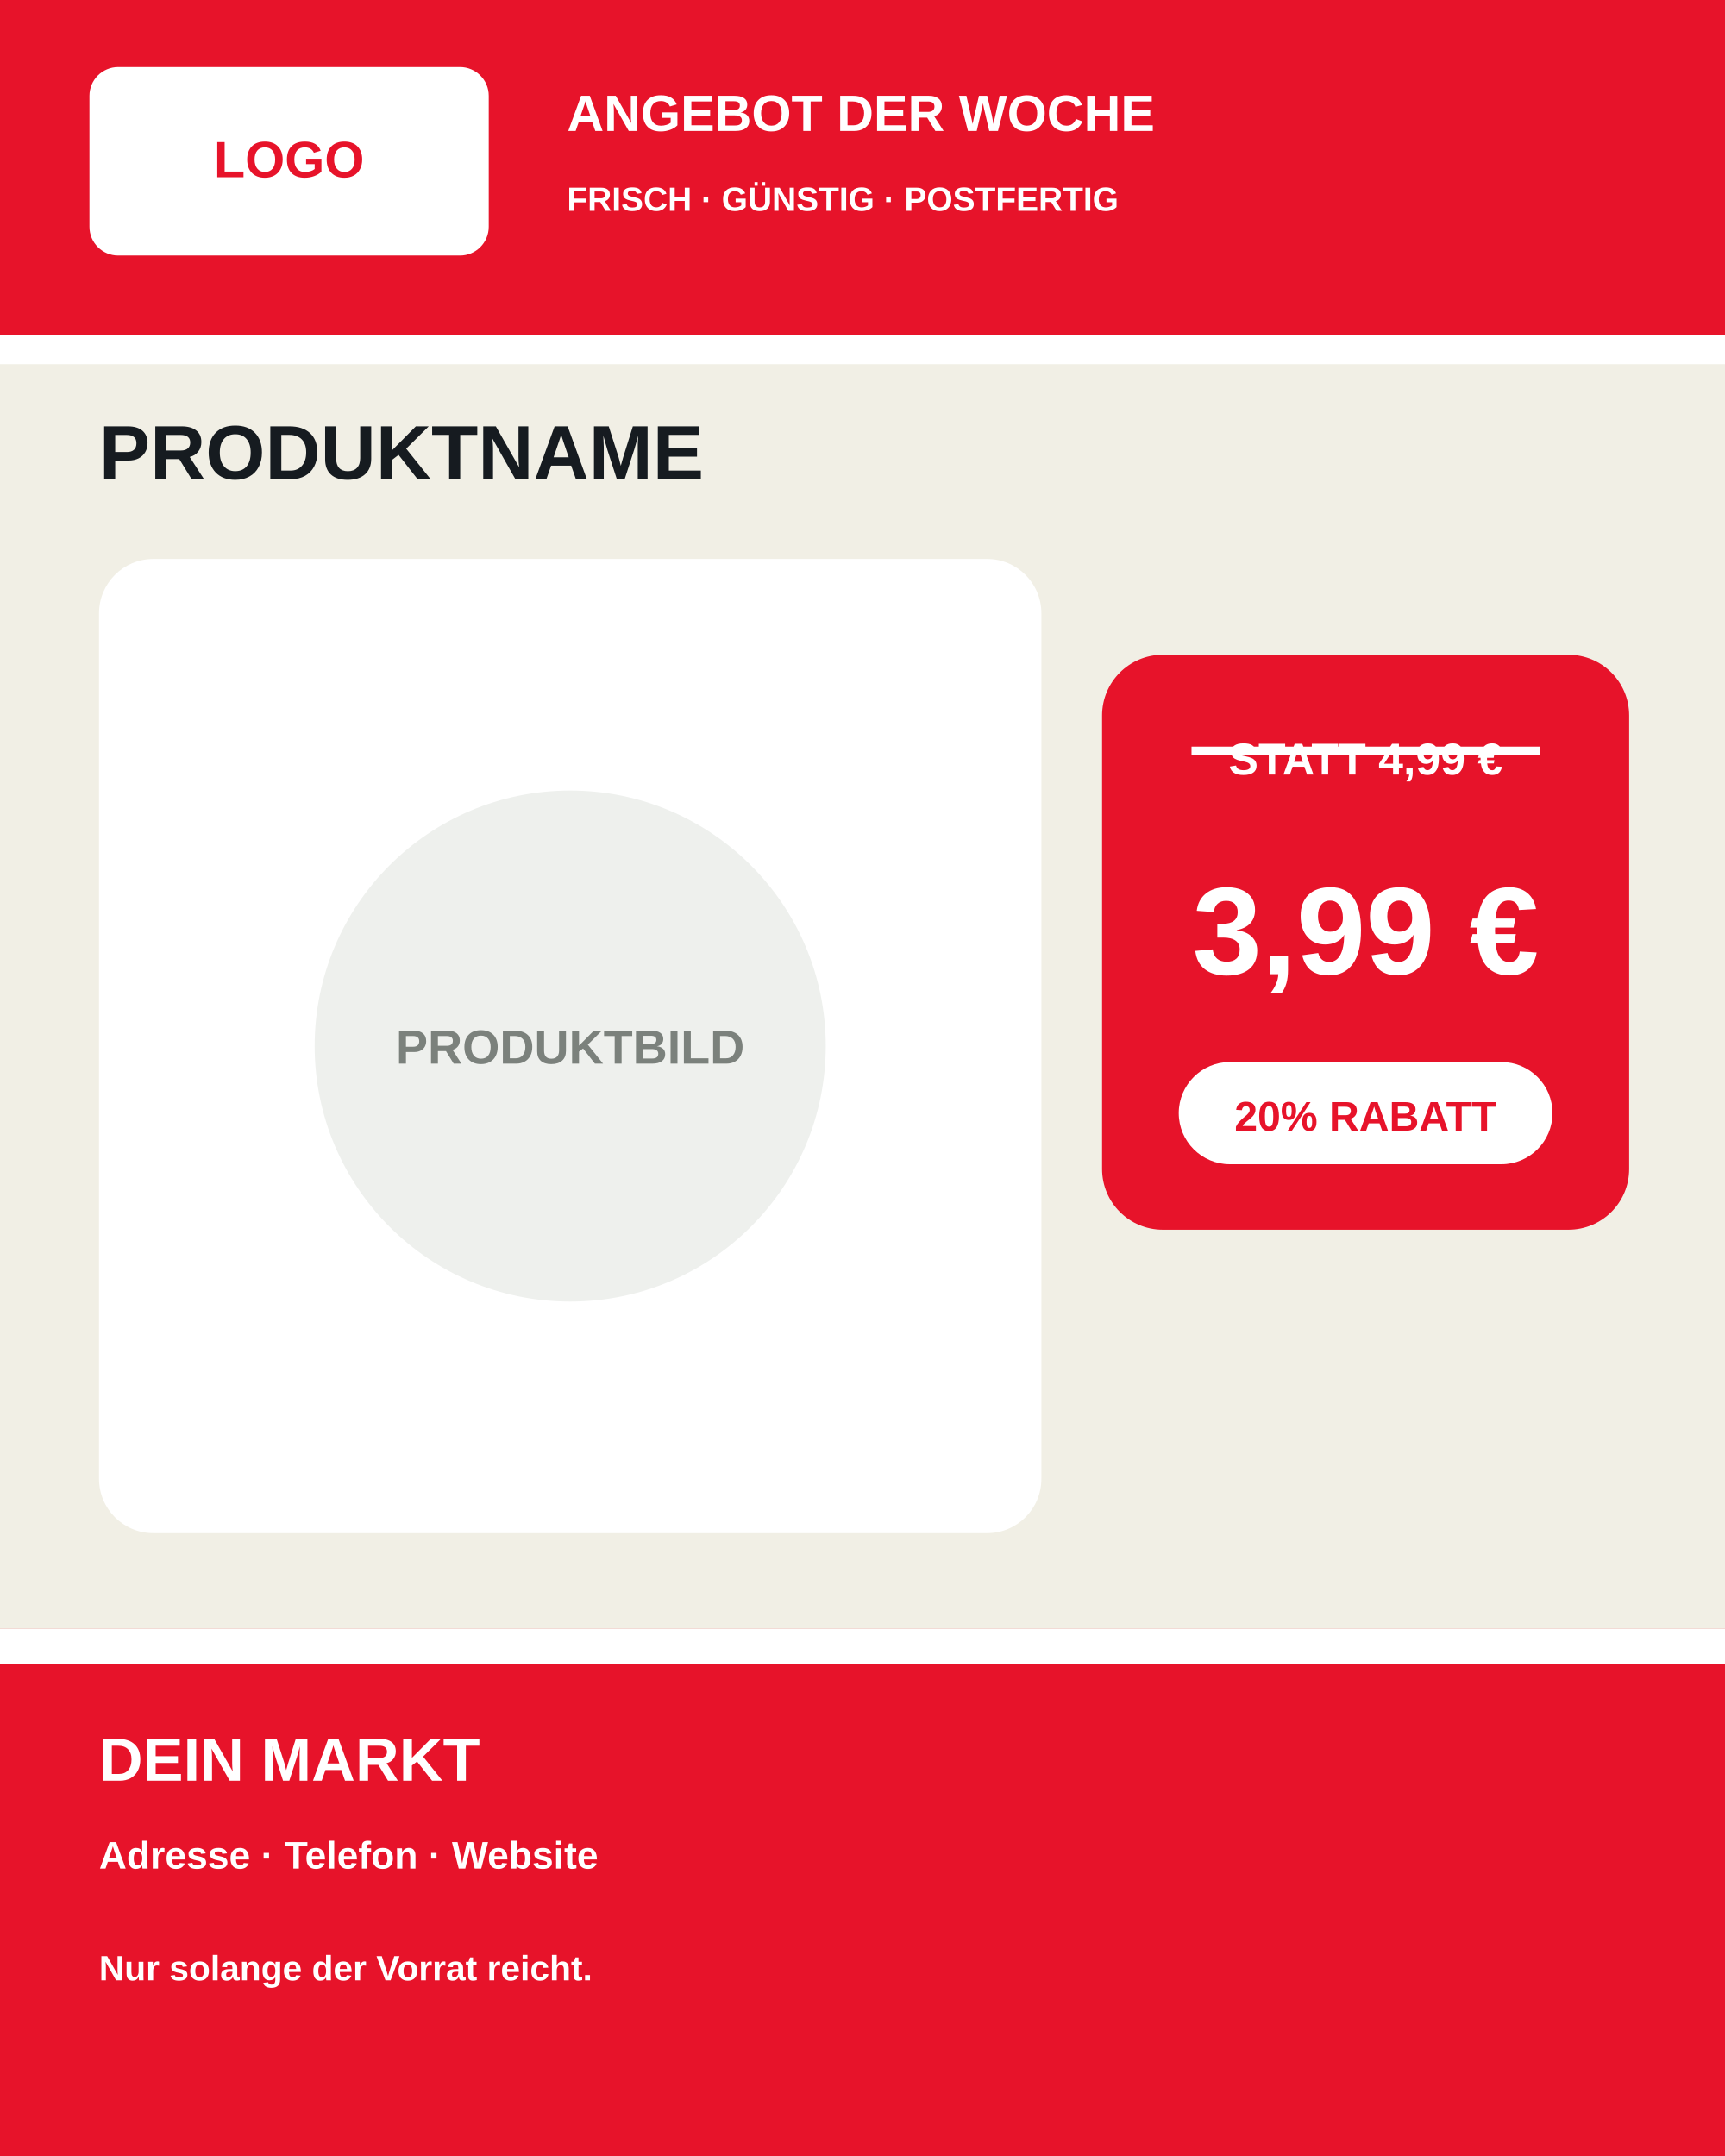
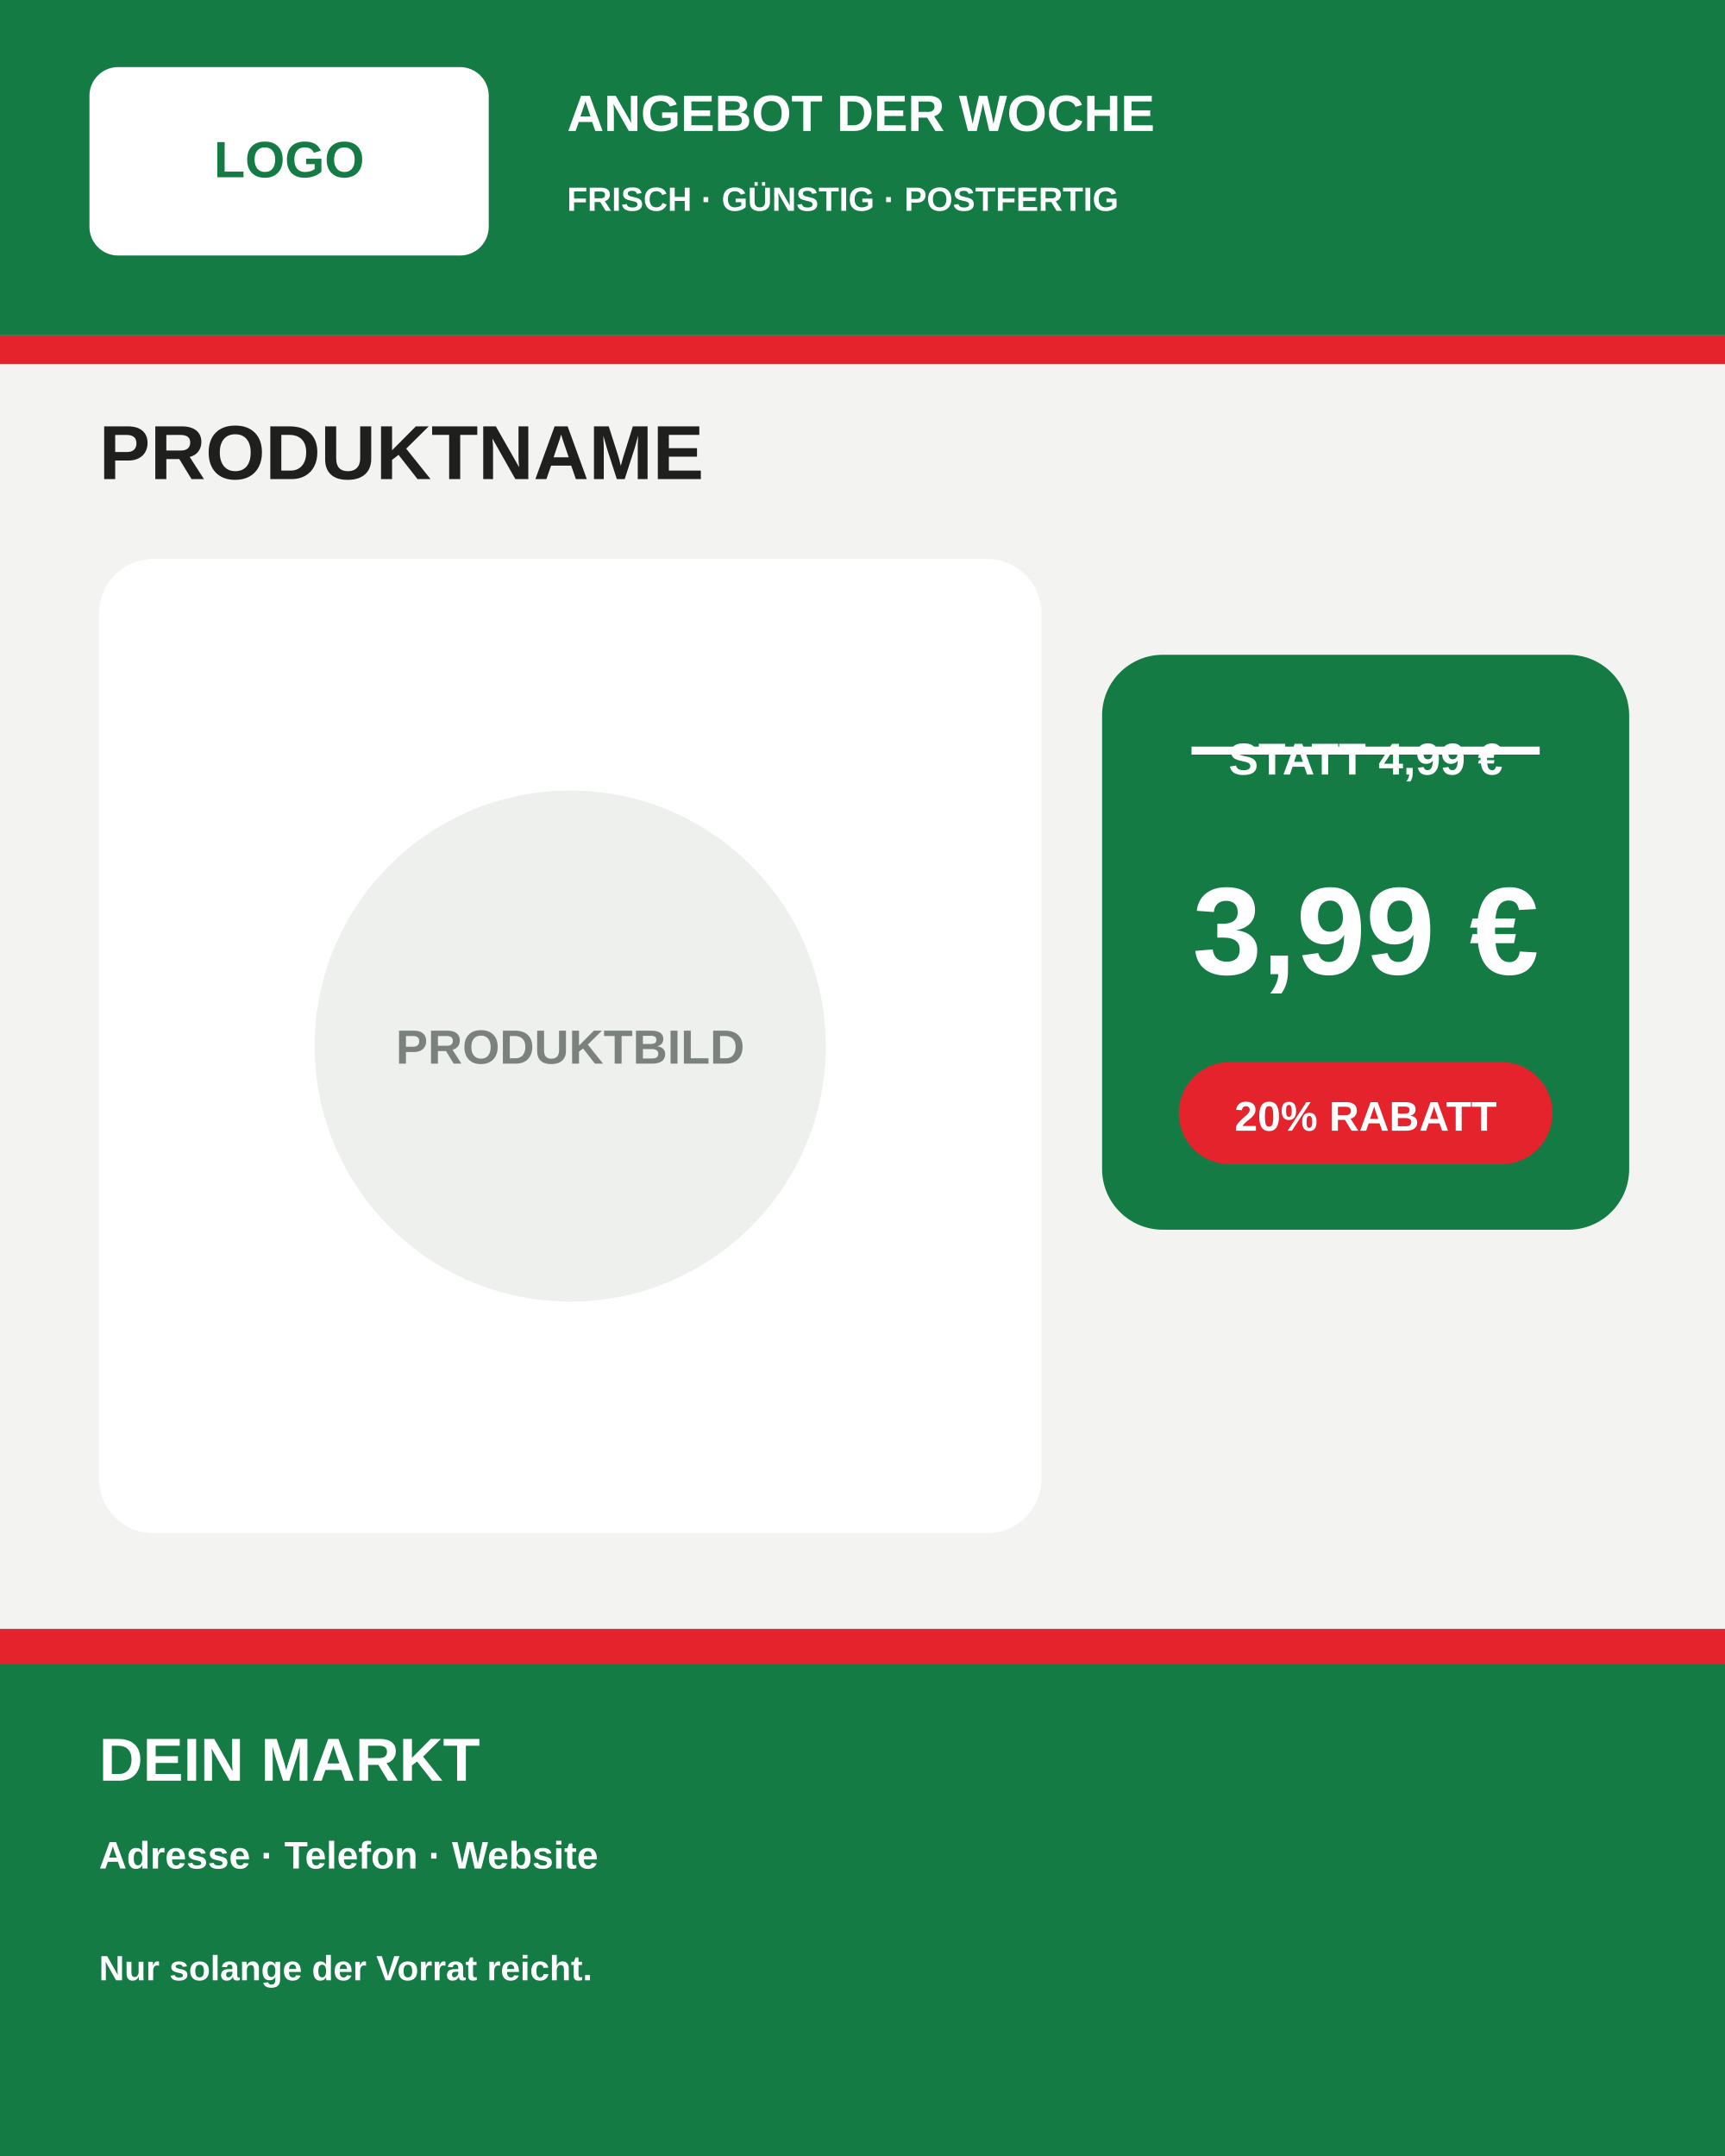
<svg xmlns="http://www.w3.org/2000/svg" width="1080" height="1350" viewBox="0 0 1080 1350">
-   <rect width="1080" height="1350" fill="#F1EFE5" />
-   <rect x="0" y="0" width="1080" height="210" fill="#E7132A" />
-   <rect x="0" y="210" width="1080" height="18" fill="#FFFFFF" />
+   <rect width="1080" height="1350" fill="#F3F4F1" />
+   <rect x="0" y="0" width="1080" height="210" fill="#137B43" />
+   <rect x="0" y="210" width="1080" height="18" fill="#E4232D" />
  <rect x="56" y="42" width="250" height="118" rx="18" fill="#fff" />
-   <text x="181" y="111" text-anchor="middle" font-family="Arial,Helvetica,sans-serif" font-size="32" font-weight="800" fill="#E7132A">LOGO</text>
+   <text x="181" y="111" text-anchor="middle" font-family="Arial,Helvetica,sans-serif" font-size="32" font-weight="800" fill="#137B43">LOGO</text>
  <text x="355" y="82" font-family="Arial,Helvetica,sans-serif" font-size="32" font-weight="800" fill="#fff">ANGEBOT DER WOCHE</text>
  <text x="355" y="132" font-family="Arial,Helvetica,sans-serif" font-size="21" font-weight="700" fill="#fff">FRISCH · GÜNSTIG · POSTFERTIG</text>
-   <text x="62" y="300" font-family="Arial,Helvetica,sans-serif" font-size="48" font-weight="900" fill="#161B20">PRODUKTNAME</text>
+   <text x="62" y="300" font-family="Arial,Helvetica,sans-serif" font-size="48" font-weight="900" fill="#1F1F1E">PRODUKTNAME</text>
  <rect x="62" y="350" width="590" height="610" rx="34" fill="#fff" />
  <circle cx="357" cy="655" r="160" fill="#EEF0ED" />
  <text x="357" y="666" text-anchor="middle" font-family="Arial,Helvetica,sans-serif" font-size="30" font-weight="800" fill="#7B817C">PRODUKTBILD</text>
-   <rect x="690" y="410" width="330" height="360" rx="38" fill="#E7132A" />
+   <rect x="690" y="410" width="330" height="360" rx="38" fill="#137B43" />
  <text x="855" y="485" text-anchor="middle" font-family="Arial,Helvetica,sans-serif" font-size="28" font-weight="800" fill="#fff">STATT 4,99 €</text>
  <line x1="746" y1="470" x2="964" y2="470" stroke="#fff" stroke-width="5" />
  <text x="855" y="610" text-anchor="middle" font-family="Arial,Helvetica,sans-serif" font-size="78" font-weight="900" fill="#fff">3,99 €</text>
-   <rect x="738" y="665" width="234" height="64" rx="32" fill="#FFFFFF" />
-   <text x="855" y="708" text-anchor="middle" font-family="Arial,Helvetica,sans-serif" font-size="26" font-weight="900" fill="#E7132A">20% RABATT</text>
-   <rect x="0" y="1020" width="1080" height="330" fill="#E7132A" />
-   <rect x="0" y="1020" width="1080" height="22" fill="#FFFFFF" />
+   <rect x="738" y="665" width="234" height="64" rx="32" fill="#E4232D" />
+   <text x="855" y="708" text-anchor="middle" font-family="Arial,Helvetica,sans-serif" font-size="26" font-weight="900" fill="#FFFFFF">20% RABATT</text>
+   <rect x="0" y="1020" width="1080" height="330" fill="#137B43" />
+   <rect x="0" y="1020" width="1080" height="22" fill="#E4232D" />
  <text x="62" y="1115" font-family="Arial,Helvetica,sans-serif" font-size="38" font-weight="900" fill="#fff">DEIN MARKT</text>
  <text x="62" y="1170" font-family="Arial,Helvetica,sans-serif" font-size="24" font-weight="700" fill="#fff">Adresse · Telefon · Website</text>
  <text x="62" y="1240" font-family="Arial,Helvetica,sans-serif" font-size="22" font-weight="700" fill="#fff">Nur solange der Vorrat reicht.</text>
</svg>
